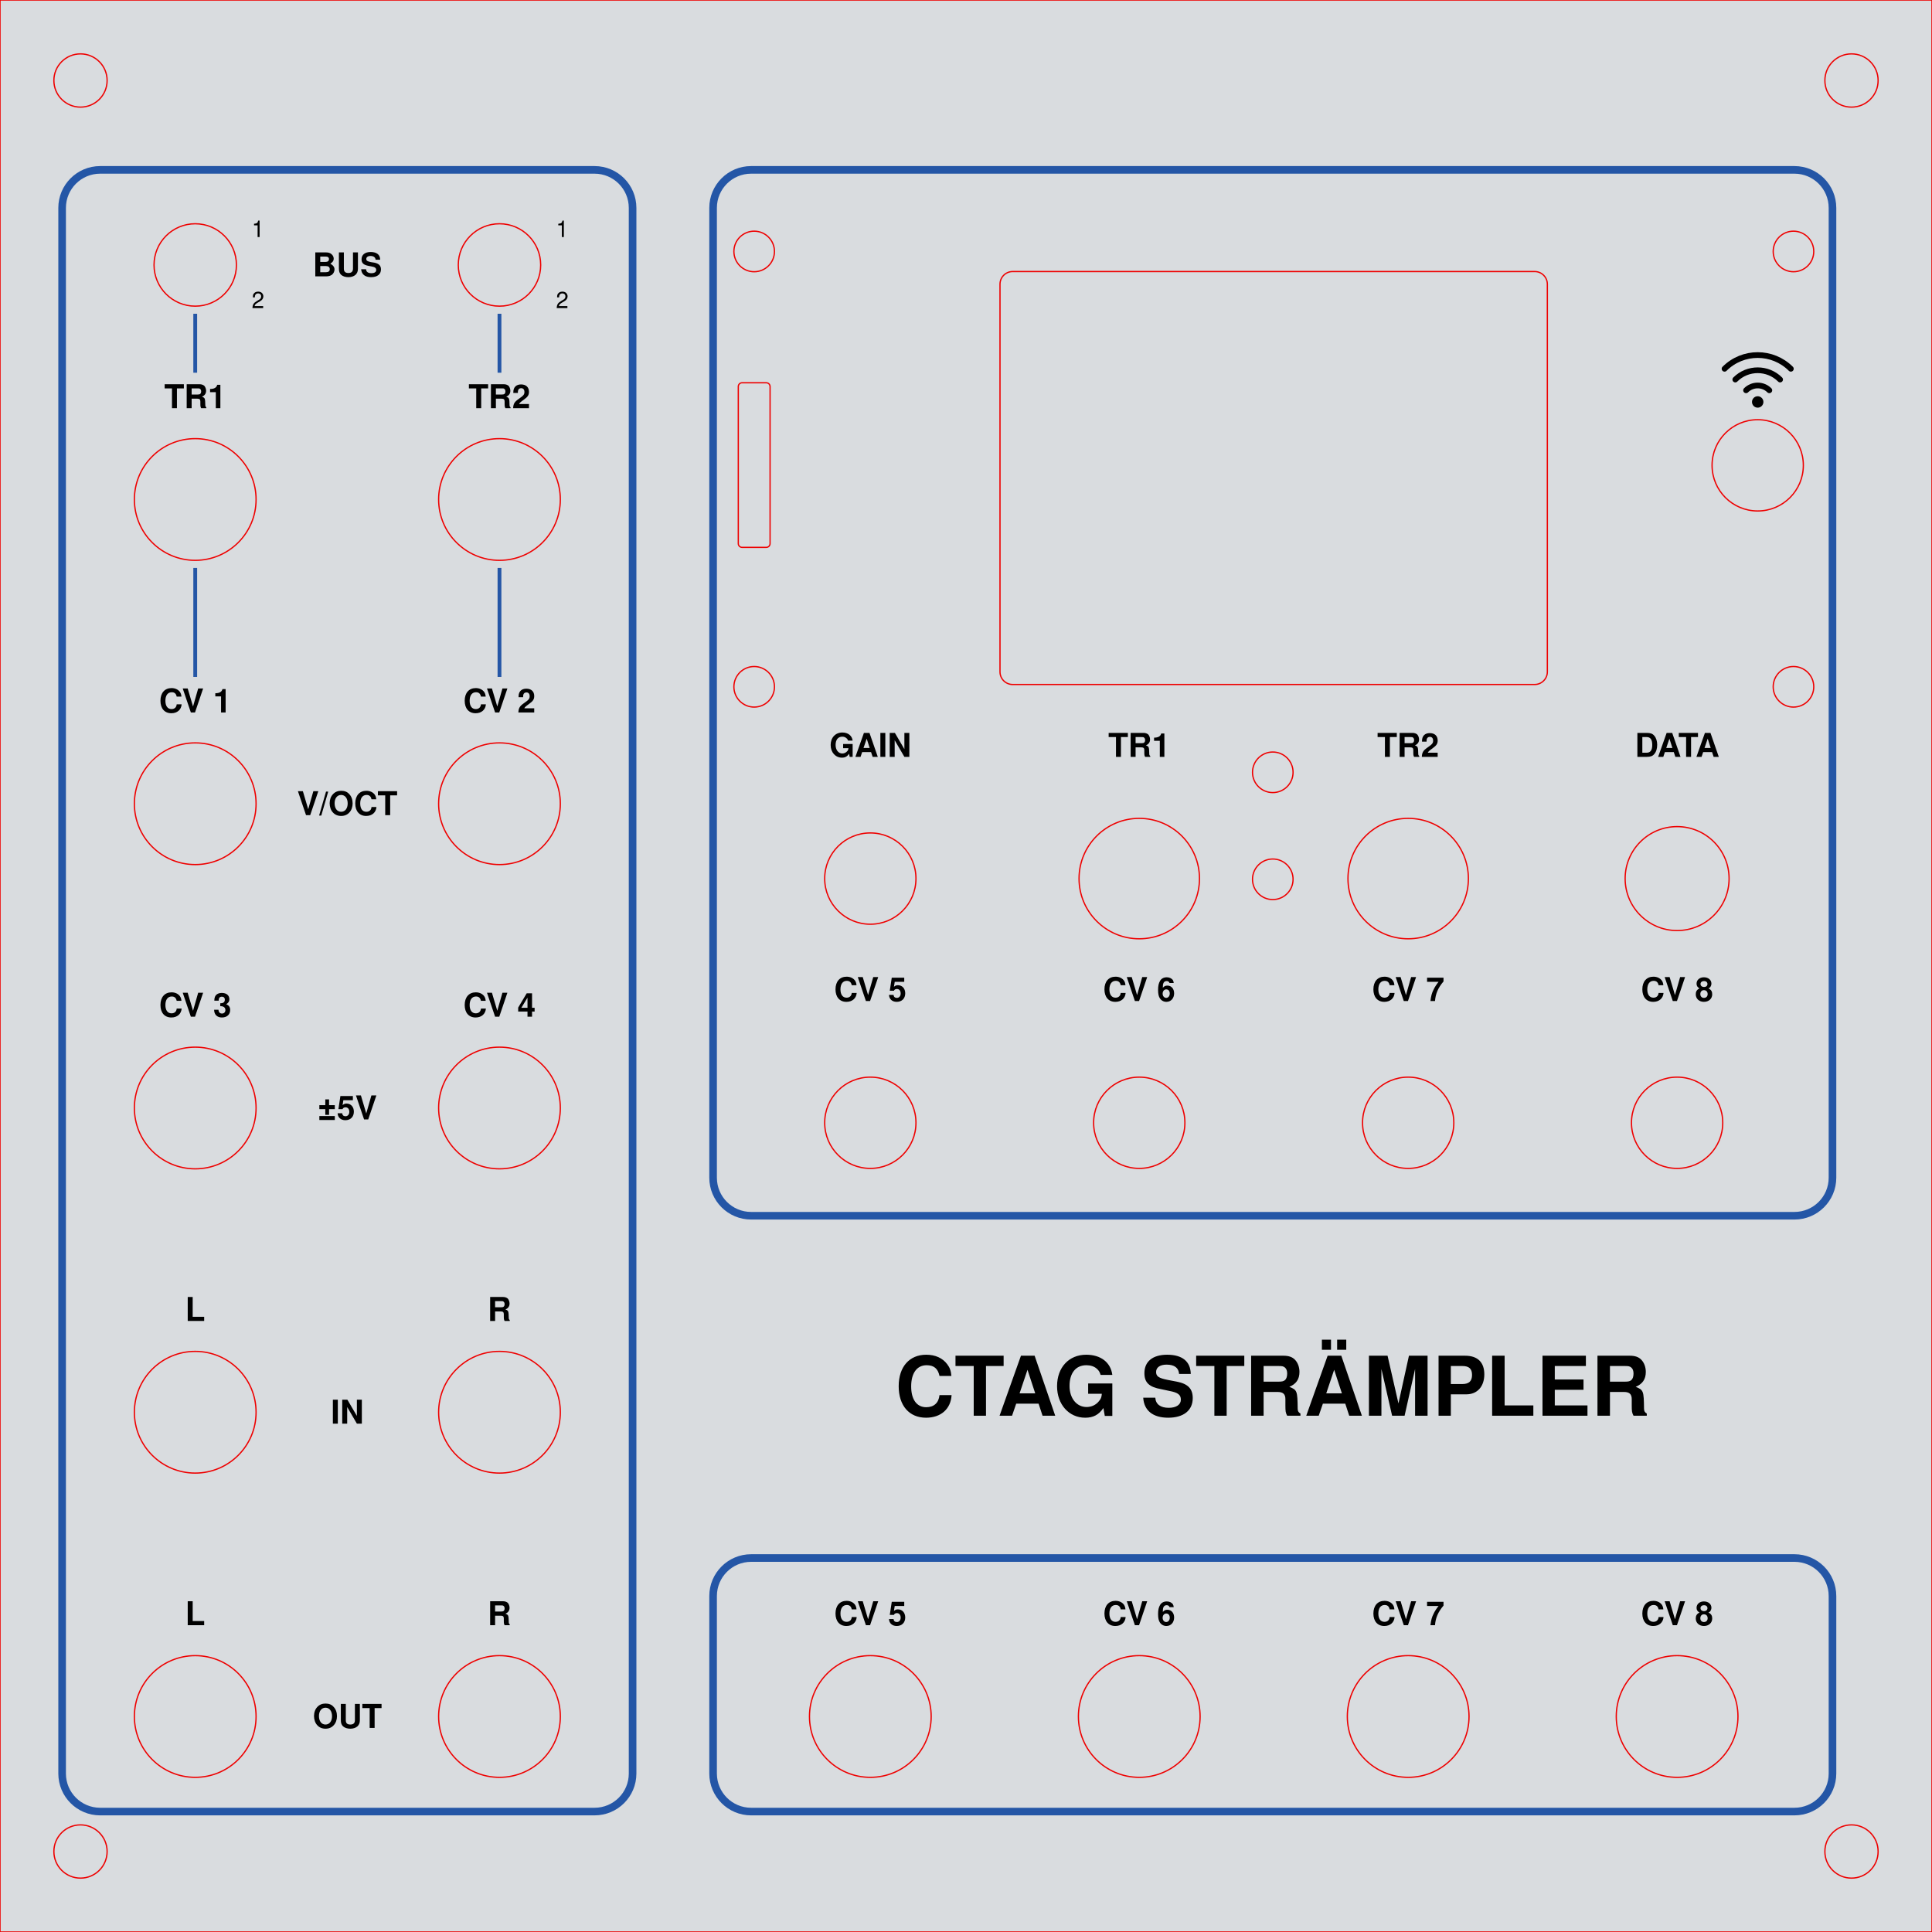
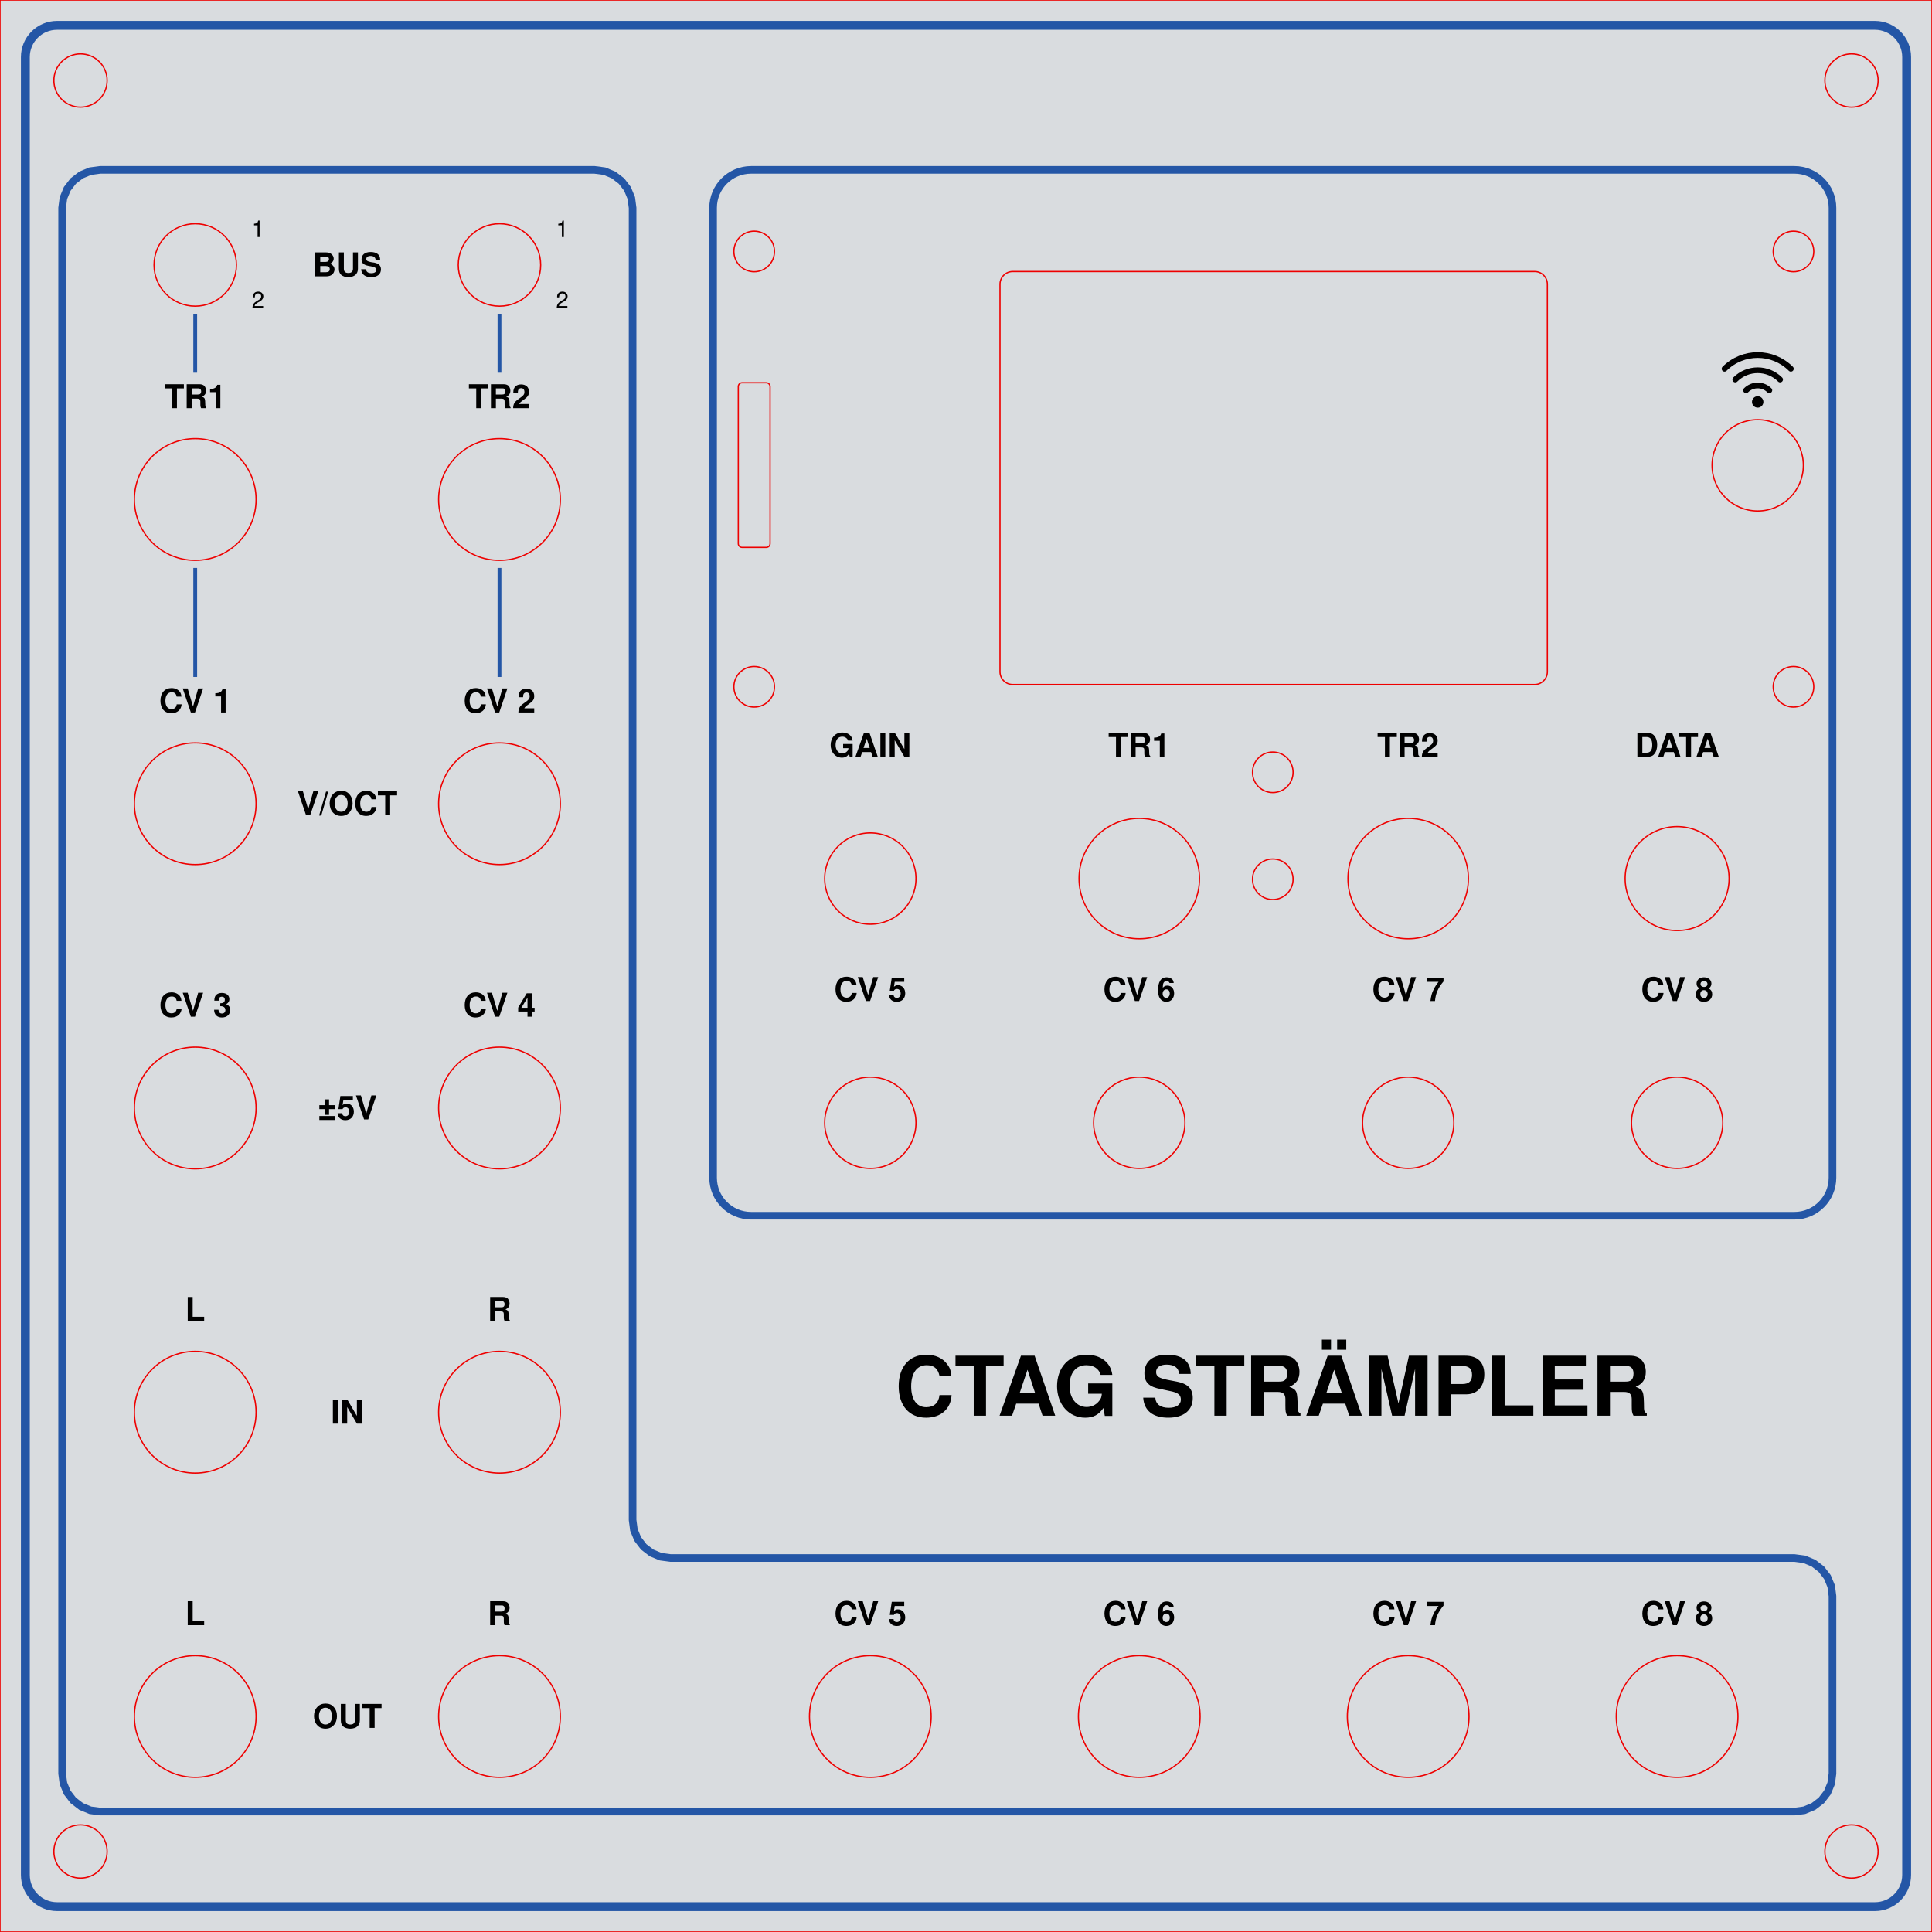
<svg xmlns="http://www.w3.org/2000/svg" width="152.4mm" height="152.4mm" viewBox="0 0 152.4 152.4">
  <rect width="100%" height="100%" fill="#d9dcdf" />
  <g id="ART">
    <text x="68.653" y="78.966" font-family="Helvetica, Arial, sans-serif" font-size="2.6" font-weight="bold" text-anchor="middle" fill="#000">CV 5</text>
    <text x="89.867" y="78.966" font-family="Helvetica, Arial, sans-serif" font-size="2.6" font-weight="bold" text-anchor="middle" fill="#000">CV 6</text>
    <text x="111.080" y="78.966" font-family="Helvetica, Arial, sans-serif" font-size="2.6" font-weight="bold" text-anchor="middle" fill="#000">CV 7</text>
    <text x="132.294" y="78.966" font-family="Helvetica, Arial, sans-serif" font-size="2.6" font-weight="bold" text-anchor="middle" fill="#000">CV 8</text>
    <text x="68.653" y="59.704" font-family="Helvetica, Arial, sans-serif" font-size="2.6" font-weight="bold" text-anchor="middle" fill="#000">GAIN</text>
    <text x="132.294" y="59.704" font-family="Helvetica, Arial, sans-serif" font-size="2.6" font-weight="bold" text-anchor="middle" fill="#000">DATA</text>
    <text x="89.867" y="59.704" font-family="Helvetica, Arial, sans-serif" font-size="2.6" font-weight="bold" text-anchor="middle" fill="#000">TR1</text>
    <text x="111.080" y="59.704" font-family="Helvetica, Arial, sans-serif" font-size="2.6" font-weight="bold" text-anchor="middle" fill="#000">TR2</text>
    <circle cx="138.651" cy="31.707" r="0.45" fill="#000" />
    <path d="M 139.570 30.788 A 1.300 1.300 0 0 0 137.732 30.788" fill="none" stroke="#000" stroke-width="0.45" stroke-linecap="round" />
    <path d="M 140.419 29.939 A 2.500 2.500 0 0 0 136.883 29.939" fill="none" stroke="#000" stroke-width="0.45" stroke-linecap="round" />
    <path d="M 141.267 29.091 A 3.700 3.700 0 0 0 136.035 29.091" fill="none" stroke="#000" stroke-width="0.45" stroke-linecap="round" />
    <text x="15.400" y="32.200" font-family="Helvetica, Arial, sans-serif" font-size="2.6" font-weight="bold" text-anchor="middle" fill="#000">TR1</text>
    <text x="39.400" y="32.200" font-family="Helvetica, Arial, sans-serif" font-size="2.6" font-weight="bold" text-anchor="middle" fill="#000">TR2</text>
    <text x="15.400" y="56.200" font-family="Helvetica, Arial, sans-serif" font-size="2.6" font-weight="bold" text-anchor="middle" fill="#000">CV 1</text>
    <text x="39.400" y="56.200" font-family="Helvetica, Arial, sans-serif" font-size="2.6" font-weight="bold" text-anchor="middle" fill="#000">CV 2</text>
    <text x="15.400" y="80.200" font-family="Helvetica, Arial, sans-serif" font-size="2.6" font-weight="bold" text-anchor="middle" fill="#000">CV 3</text>
    <text x="39.400" y="80.200" font-family="Helvetica, Arial, sans-serif" font-size="2.6" font-weight="bold" text-anchor="middle" fill="#000">CV 4</text>
    <text x="15.400" y="104.200" font-family="Helvetica, Arial, sans-serif" font-size="2.6" font-weight="bold" text-anchor="middle" fill="#000">L</text>
    <text x="39.400" y="104.200" font-family="Helvetica, Arial, sans-serif" font-size="2.6" font-weight="bold" text-anchor="middle" fill="#000">R</text>
    <text x="15.400" y="128.200" font-family="Helvetica, Arial, sans-serif" font-size="2.6" font-weight="bold" text-anchor="middle" fill="#000">L</text>
    <text x="39.400" y="128.200" font-family="Helvetica, Arial, sans-serif" font-size="2.6" font-weight="bold" text-anchor="middle" fill="#000">R</text>
    <text x="68.653" y="128.200" font-family="Helvetica, Arial, sans-serif" font-size="2.6" font-weight="bold" text-anchor="middle" fill="#000">CV 5</text>
    <text x="89.867" y="128.200" font-family="Helvetica, Arial, sans-serif" font-size="2.6" font-weight="bold" text-anchor="middle" fill="#000">CV 6</text>
    <text x="111.080" y="128.200" font-family="Helvetica, Arial, sans-serif" font-size="2.6" font-weight="bold" text-anchor="middle" fill="#000">CV 7</text>
    <text x="132.294" y="128.200" font-family="Helvetica, Arial, sans-serif" font-size="2.6" font-weight="bold" text-anchor="middle" fill="#000">CV 8</text>
    <text x="27.400" y="64.300" font-family="Helvetica, Arial, sans-serif" font-size="2.6" font-weight="bold" text-anchor="middle" fill="#000">V/OCT</text>
    <text x="27.400" y="88.300" font-family="Helvetica, Arial, sans-serif" font-size="2.6" font-weight="bold" text-anchor="middle" fill="#000">±5V</text>
    <text x="27.400" y="112.300" font-family="Helvetica, Arial, sans-serif" font-size="2.6" font-weight="bold" text-anchor="middle" fill="#000">IN</text>
    <text x="27.400" y="136.300" font-family="Helvetica, Arial, sans-serif" font-size="2.6" font-weight="bold" text-anchor="middle" fill="#000">OUT</text>
    <text x="19.850" y="18.700" font-family="Helvetica, Arial, sans-serif" font-size="1.8" font-weight="normal" text-anchor="start" fill="#000">1</text>
    <text x="19.850" y="24.300" font-family="Helvetica, Arial, sans-serif" font-size="1.8" font-weight="normal" text-anchor="start" fill="#000">2</text>
    <line x1="15.400" y1="24.750" x2="15.400" y2="29.400" stroke="#2456A6" stroke-width="0.3" />
    <line x1="15.400" y1="44.800" x2="15.400" y2="53.400" stroke="#2456A6" stroke-width="0.3" />
    <text x="43.850" y="18.700" font-family="Helvetica, Arial, sans-serif" font-size="1.8" font-weight="normal" text-anchor="start" fill="#000">1</text>
    <text x="43.850" y="24.300" font-family="Helvetica, Arial, sans-serif" font-size="1.8" font-weight="normal" text-anchor="start" fill="#000">2</text>
    <line x1="39.400" y1="24.750" x2="39.400" y2="29.400" stroke="#2456A6" stroke-width="0.3" />
    <line x1="39.400" y1="44.800" x2="39.400" y2="53.400" stroke="#2456A6" stroke-width="0.3" />
    <text x="27.400" y="21.800" font-family="Helvetica, Arial, sans-serif" font-size="2.6" font-weight="bold" text-anchor="middle" fill="#000">BUS</text>
    <rect x="56.250" y="13.400" width="88.300" height="82.500" rx="3.000" fill="none" stroke="#2456A6" stroke-width="0.6" />
-     <rect x="56.250" y="122.900" width="88.300" height="20.000" rx="3.000" fill="none" stroke="#2456A6" stroke-width="0.6" />
    <text x="100.400" y="111.675" font-family="Helvetica, Arial, sans-serif" font-size="6.5" font-weight="bold" text-anchor="middle" fill="#000">CTAG STRÄMPLER</text>
-     <rect x="4.900" y="13.400" width="45.000" height="129.500" rx="3.000" fill="none" stroke="#2456A6" stroke-width="0.6" />
+     <path d="M 4.900 139.900 L 5.002 140.676 L 5.302 141.400 L 5.779 142.021 L 6.400 142.498 L 7.124 142.798 L 7.900 142.900 L 141.550 142.900 L 142.326 142.798 L 143.050 142.498 L 143.671 142.021 L 144.148 141.400 L 144.448 140.676 L 144.550 139.900 L 144.550 125.900 L 144.448 125.124 L 144.148 124.400 L 143.671 123.779 L 143.050 123.302 L 142.326 123.002 L 141.550 122.900 L 52.900 122.900 L 52.124 122.798 L 51.400 122.498 L 50.779 122.021 L 50.302 121.400 L 50.002 120.676 L 49.900 119.900 L 49.900 16.400 L 49.798 15.624 L 49.498 14.900 L 49.021 14.279 L 48.400 13.802 L 47.676 13.502 L 46.900 13.400 L 7.900 13.400 L 7.124 13.502 L 6.400 13.802 L 5.779 14.279 L 5.302 14.900 L 5.002 15.624 L 4.900 16.400 Z" fill="none" stroke="#2456A6" stroke-width="0.6" />
+     <rect x="2.000" y="2.000" width="148.400" height="148.400" rx="2.500" fill="none" stroke="#2456A6" stroke-width="0.7" />
  </g>
  <g id="CUT" fill="none" stroke="#e00" stroke-width="0.1">
    <rect x="0" y="0" width="152.4" height="152.4" />
    <circle cx="6.350" cy="146.050" r="2.100" />
    <circle cx="146.050" cy="146.050" r="2.100" />
    <circle cx="6.350" cy="6.350" r="2.100" />
    <circle cx="146.050" cy="6.350" r="2.100" />
    <circle cx="68.653" cy="88.566" r="3.600" />
    <circle cx="89.867" cy="88.566" r="3.600" />
    <circle cx="111.080" cy="88.566" r="3.600" />
    <circle cx="132.294" cy="88.566" r="3.600" />
    <circle cx="68.653" cy="69.304" r="3.600" />
    <circle cx="132.294" cy="69.304" r="4.100" />
    <circle cx="89.867" cy="69.304" r="4.750" />
    <circle cx="111.080" cy="69.304" r="4.750" />
    <circle cx="100.400" cy="69.360" r="1.600" />
    <circle cx="138.651" cy="36.707" r="3.600" />
    <circle cx="59.491" cy="54.176" r="1.600" />
    <circle cx="141.473" cy="54.176" r="1.600" />
    <circle cx="59.491" cy="19.835" r="1.600" />
    <circle cx="141.473" cy="19.835" r="1.600" />
    <circle cx="100.400" cy="60.921" r="1.600" />
    <rect x="78.882" y="21.419" width="43.176" height="32.576" rx="1.000" />
    <rect x="58.238" y="30.193" width="2.507" height="12.985" rx="0.300" />
    <circle cx="15.400" cy="39.400" r="4.800" />
    <circle cx="39.400" cy="39.400" r="4.800" />
    <circle cx="15.400" cy="63.400" r="4.800" />
    <circle cx="39.400" cy="63.400" r="4.800" />
    <circle cx="15.400" cy="87.400" r="4.800" />
    <circle cx="39.400" cy="87.400" r="4.800" />
    <circle cx="15.400" cy="111.400" r="4.800" />
    <circle cx="39.400" cy="111.400" r="4.800" />
    <circle cx="15.400" cy="135.400" r="4.800" />
    <circle cx="39.400" cy="135.400" r="4.800" />
    <circle cx="68.653" cy="135.400" r="4.800" />
    <circle cx="89.867" cy="135.400" r="4.800" />
    <circle cx="111.080" cy="135.400" r="4.800" />
    <circle cx="132.294" cy="135.400" r="4.800" />
    <circle cx="15.400" cy="20.900" r="3.250" />
    <circle cx="39.400" cy="20.900" r="3.250" />
  </g>
</svg>
